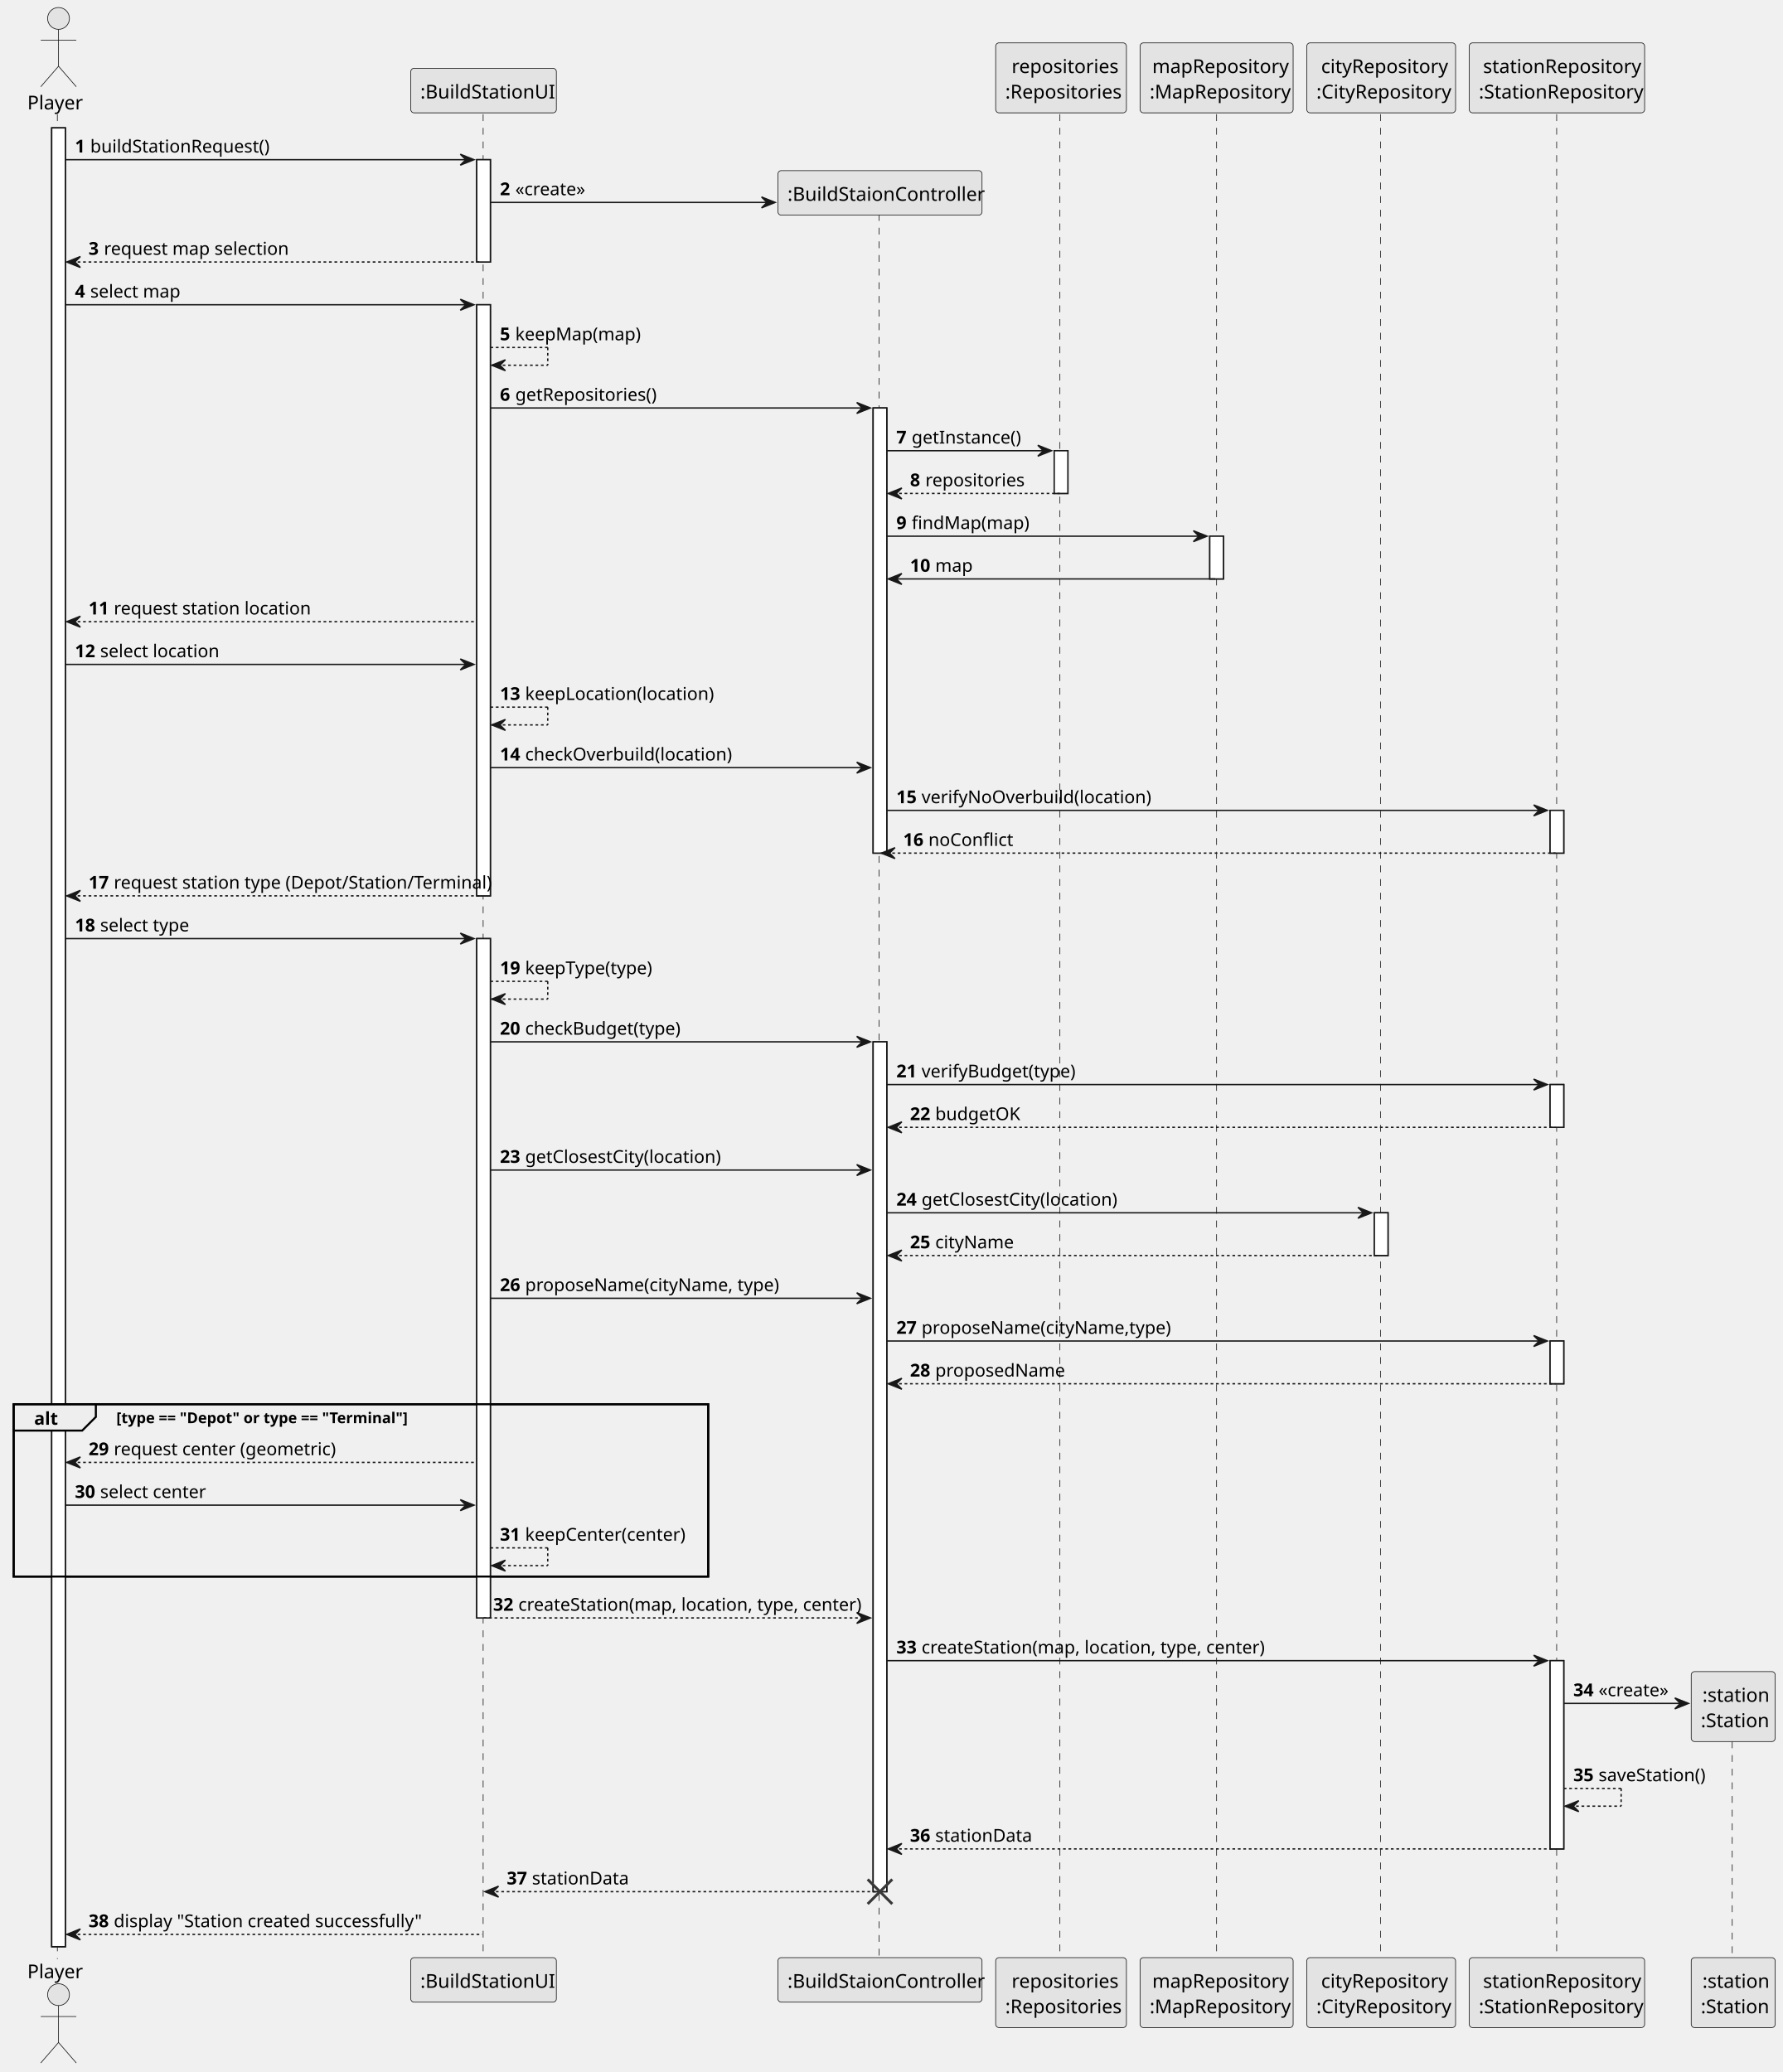
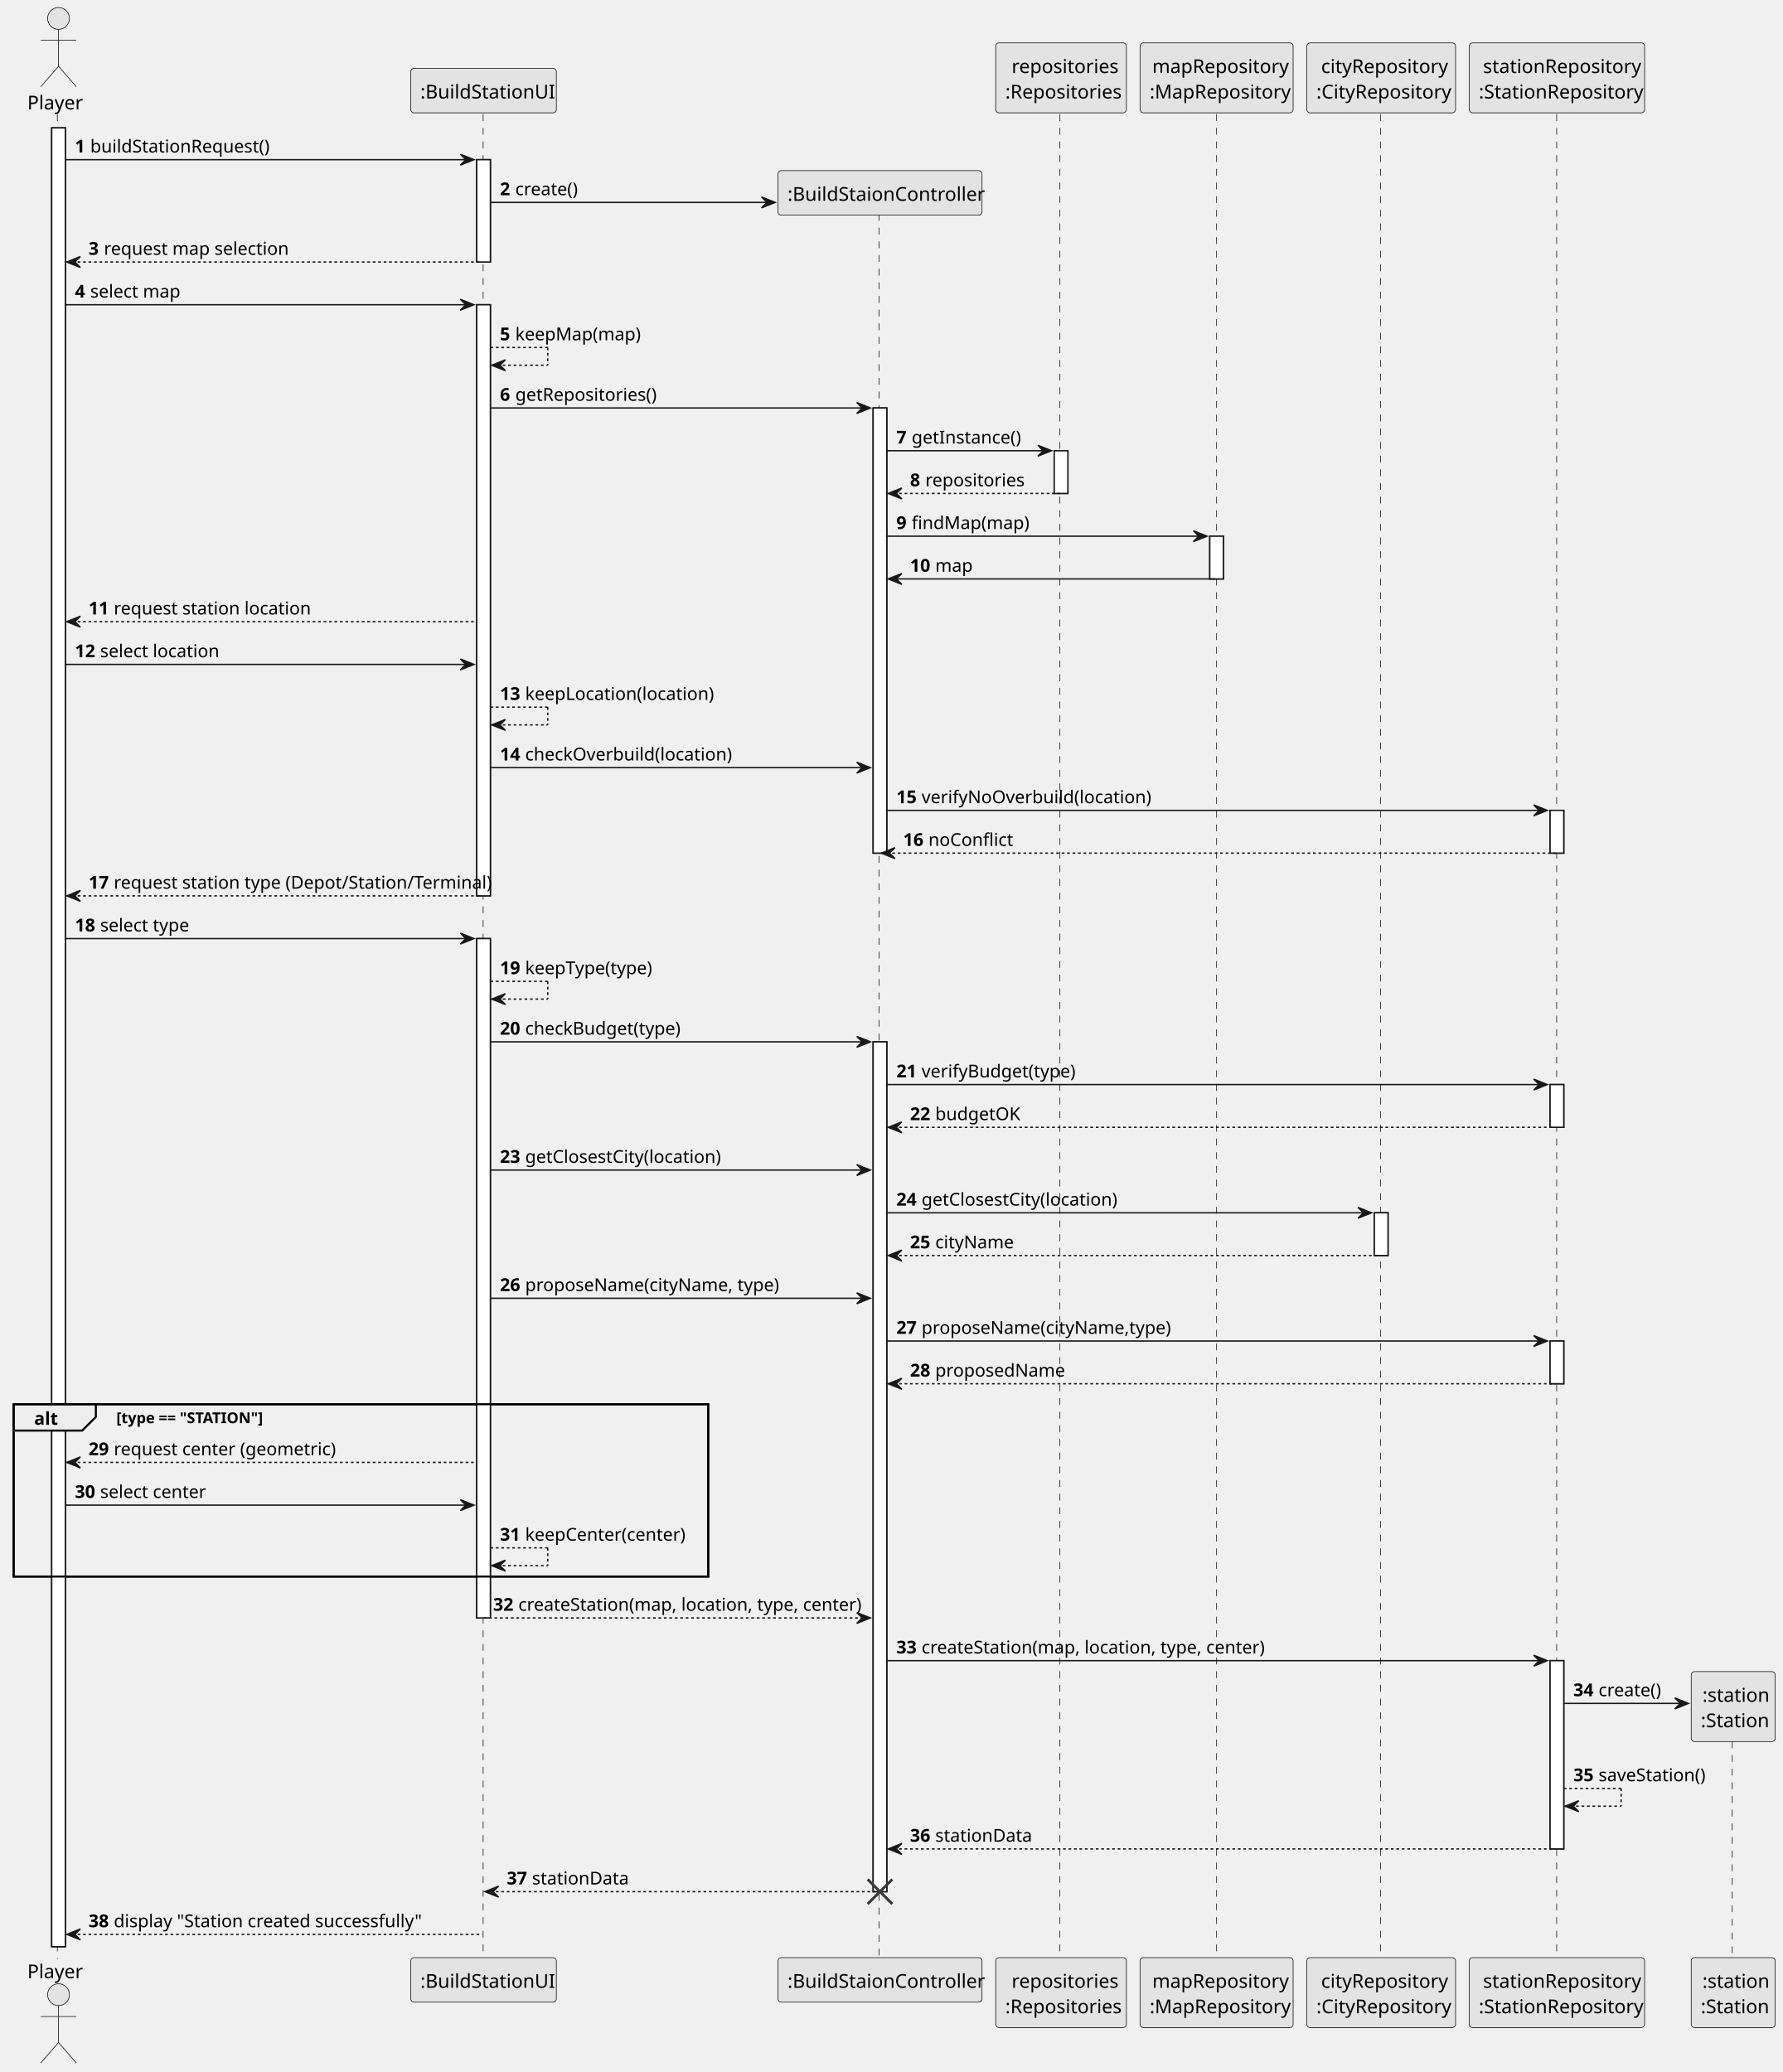
<svg xmlns="http://www.w3.org/2000/svg" contentStyleType="text/css" height="1517px" preserveAspectRatio="none" style="width:1305px;height:1517px;background:#FFFFFF;" version="1.1" viewBox="0 0 1305 1517" width="1305px" zoomAndPan="magnify">
  <defs />
  <g>
    <rect fill="#FFFFFF" height="1331.631" style="stroke:#181818;stroke-width:1.0;" width="10" x="37.841" y="93.621" />
    <rect fill="#FFFFFF" height="74.912" style="stroke:#181818;stroke-width:1.0;" width="10" x="348.981" y="116.912" />
    <rect fill="#FFFFFF" height="432.783" style="stroke:#181818;stroke-width:1.0;" width="10" x="348.981" y="223.115" />
    <rect fill="#FFFFFF" height="497.365" style="stroke:#181818;stroke-width:1.0;" width="10" x="348.981" y="687.189" />
    <rect fill="#FFFFFF" height="325.91" style="stroke:#181818;stroke-width:1.0;" width="10" x="639.173" y="298.697" />
    <rect fill="#FFFFFF" height="622.189" style="stroke:#181818;stroke-width:1.0;" width="10" x="639.173" y="762.771" />
    <rect fill="#FFFFFF" height="31.291" style="stroke:#181818;stroke-width:1.0;" width="10" x="771.728" y="329.988" />
    <rect fill="#FFFFFF" height="31.291" style="stroke:#181818;stroke-width:1.0;" width="10" x="885.6" y="392.57" />
    <rect fill="#FFFFFF" height="31.291" style="stroke:#181818;stroke-width:1.0;" width="10" x="1006.079" y="887.936" />
    <rect fill="#FFFFFF" height="31.291" style="stroke:#181818;stroke-width:1.0;" width="10" x="1134.734" y="593.316" />
    <rect fill="#FFFFFF" height="31.291" style="stroke:#181818;stroke-width:1.0;" width="10" x="1134.734" y="794.062" />
    <rect fill="#FFFFFF" height="31.291" style="stroke:#181818;stroke-width:1.0;" width="10" x="1134.734" y="981.809" />
    <rect fill="#FFFFFF" height="137.824" style="stroke:#181818;stroke-width:1.0;" width="10" x="1134.734" y="1215.846" />
    <rect fill="none" height="126.164" style="stroke:#000000;stroke-width:1.5;" width="508.439" x="10" y="1028.1" />
    <line style="stroke:#181818;stroke-width:0.5;stroke-dasharray:5.0,5.0;" x1="42" x2="42" y1="83.621" y2="1434.252" />
    <line style="stroke:#181818;stroke-width:0.5;stroke-dasharray:5.0,5.0;" x1="353.678" x2="353.678" y1="83.621" y2="1434.252" />
    <line style="stroke:#181818;stroke-width:0.5;stroke-dasharray:5.0,5.0;" x1="643.47" x2="643.47" y1="156.723" y2="1434.252" />
    <line style="stroke:#181818;stroke-width:0.5;stroke-dasharray:5.0,5.0;" x1="775.876" x2="775.876" y1="83.621" y2="1434.252" />
    <line style="stroke:#181818;stroke-width:0.5;stroke-dasharray:5.0,5.0;" x1="890.58" x2="890.58" y1="83.621" y2="1434.252" />
    <line style="stroke:#181818;stroke-width:0.5;stroke-dasharray:5.0,5.0;" x1="1010.621" x2="1010.621" y1="83.621" y2="1434.252" />
    <line style="stroke:#181818;stroke-width:0.5;stroke-dasharray:5.0,5.0;" x1="1139.538" x2="1139.538" y1="83.621" y2="1434.252" />
    <line style="stroke:#181818;stroke-width:0.5;stroke-dasharray:5.0,5.0;" x1="1268.047" x2="1268.047" y1="1264.967" y2="1434.252" />
    <text fill="#000000" font-family="sans-serif" font-size="14" lengthAdjust="spacing" textLength="39.683" x="20" y="80.107">Player</text>
    <ellipse cx="42.841" cy="13.5" fill="#E3E3E3" rx="8" ry="8" style="stroke:#181818;stroke-width:0.5;" />
    <path d="M42.841,21.5 L42.841,48.5 M29.841,29.5 L55.841,29.5 M42.841,48.5 L29.841,63.5 M42.841,48.5 L55.841,63.5 " fill="none" style="stroke:#181818;stroke-width:0.5;" />
    <text fill="#000000" font-family="sans-serif" font-size="14" lengthAdjust="spacing" textLength="39.683" x="20" y="1448.359">Player</text>
    <ellipse cx="42.841" cy="1460.373" fill="#E3E3E3" rx="8" ry="8" style="stroke:#181818;stroke-width:0.5;" />
    <path d="M42.841,1468.373 L42.841,1495.373 M29.841,1476.373 L55.841,1476.373 M42.841,1495.373 L29.841,1510.373 M42.841,1495.373 L55.841,1510.373 " fill="none" style="stroke:#181818;stroke-width:0.5;" />
    <rect fill="#E3E3E3" height="32.621" rx="2.5" ry="2.5" style="stroke:#181818;stroke-width:0.5;" width="106.606" x="300.678" y="50" />
    <text fill="#000000" font-family="sans-serif" font-size="14" lengthAdjust="spacing" textLength="92.606" x="307.678" y="72.107">:BuildStationUI</text>
    <rect fill="#E3E3E3" height="32.621" rx="2.5" ry="2.5" style="stroke:#181818;stroke-width:0.5;" width="106.606" x="300.678" y="1433.252" />
    <text fill="#000000" font-family="sans-serif" font-size="14" lengthAdjust="spacing" textLength="92.606" x="307.678" y="1455.359">:BuildStationUI</text>
    <rect fill="#E3E3E3" height="32.621" rx="2.5" ry="2.5" style="stroke:#181818;stroke-width:0.5;" width="149.406" x="569.47" y="1433.252" />
    <text fill="#000000" font-family="sans-serif" font-size="14" lengthAdjust="spacing" textLength="135.406" x="576.47" y="1455.359">:BuildStaionController</text>
    <rect fill="#E3E3E3" height="51.242" rx="2.5" ry="2.5" style="stroke:#181818;stroke-width:0.5;" width="95.703" x="728.876" y="31.379" />
    <text fill="#000000" font-family="sans-serif" font-size="14" lengthAdjust="spacing" textLength="72.365" x="740.545" y="53.486">repositories</text>
    <text fill="#000000" font-family="sans-serif" font-size="14" lengthAdjust="spacing" textLength="81.703" x="735.876" y="72.107">:Repositories</text>
    <rect fill="#E3E3E3" height="51.242" rx="2.5" ry="2.5" style="stroke:#181818;stroke-width:0.5;" width="95.703" x="728.876" y="1433.252" />
    <text fill="#000000" font-family="sans-serif" font-size="14" lengthAdjust="spacing" textLength="72.365" x="740.545" y="1455.359">repositories</text>
    <text fill="#000000" font-family="sans-serif" font-size="14" lengthAdjust="spacing" textLength="81.703" x="735.876" y="1473.98">:Repositories</text>
    <rect fill="#E3E3E3" height="51.242" rx="2.5" ry="2.5" style="stroke:#181818;stroke-width:0.5;" width="112.041" x="834.58" y="31.379" />
    <text fill="#000000" font-family="sans-serif" font-size="14" lengthAdjust="spacing" textLength="94.151" x="843.524" y="53.486">mapRepository</text>
    <text fill="#000000" font-family="sans-serif" font-size="14" lengthAdjust="spacing" textLength="98.041" x="841.58" y="72.107">:MapRepository</text>
    <rect fill="#E3E3E3" height="51.242" rx="2.5" ry="2.5" style="stroke:#181818;stroke-width:0.5;" width="112.041" x="834.58" y="1433.252" />
    <text fill="#000000" font-family="sans-serif" font-size="14" lengthAdjust="spacing" textLength="94.151" x="843.524" y="1455.359">mapRepository</text>
    <text fill="#000000" font-family="sans-serif" font-size="14" lengthAdjust="spacing" textLength="98.041" x="841.58" y="1473.98">:MapRepository</text>
    <rect fill="#E3E3E3" height="51.242" rx="2.5" ry="2.5" style="stroke:#181818;stroke-width:0.5;" width="108.917" x="956.621" y="31.379" />
    <text fill="#000000" font-family="sans-serif" font-size="14" lengthAdjust="spacing" textLength="87.917" x="967.121" y="53.486">cityRepository</text>
    <text fill="#000000" font-family="sans-serif" font-size="14" lengthAdjust="spacing" textLength="94.917" x="963.621" y="72.107">:CityRepository</text>
    <rect fill="#E3E3E3" height="51.242" rx="2.5" ry="2.5" style="stroke:#181818;stroke-width:0.5;" width="108.917" x="956.621" y="1433.252" />
    <text fill="#000000" font-family="sans-serif" font-size="14" lengthAdjust="spacing" textLength="87.917" x="967.121" y="1455.359">cityRepository</text>
    <text fill="#000000" font-family="sans-serif" font-size="14" lengthAdjust="spacing" textLength="94.917" x="963.621" y="1473.98">:CityRepository</text>
    <rect fill="#E3E3E3" height="51.242" rx="2.5" ry="2.5" style="stroke:#181818;stroke-width:0.5;" width="128.393" x="1075.538" y="31.379" />
    <text fill="#000000" font-family="sans-serif" font-size="14" lengthAdjust="spacing" textLength="108.165" x="1085.651" y="53.486">stationRepository</text>
    <text fill="#000000" font-family="sans-serif" font-size="14" lengthAdjust="spacing" textLength="114.393" x="1082.538" y="72.107">:StationRepository</text>
    <rect fill="#E3E3E3" height="51.242" rx="2.5" ry="2.5" style="stroke:#181818;stroke-width:0.5;" width="128.393" x="1075.538" y="1433.252" />
    <text fill="#000000" font-family="sans-serif" font-size="14" lengthAdjust="spacing" textLength="108.165" x="1085.651" y="1455.359">stationRepository</text>
    <text fill="#000000" font-family="sans-serif" font-size="14" lengthAdjust="spacing" textLength="114.393" x="1082.538" y="1473.98">:StationRepository</text>
    <rect fill="#E3E3E3" height="51.242" rx="2.5" ry="2.5" style="stroke:#181818;stroke-width:0.5;" width="61.476" x="1238.047" y="1433.252" />
    <text fill="#000000" font-family="sans-serif" font-size="14" lengthAdjust="spacing" textLength="45.138" x="1246.216" y="1455.359">:station</text>
    <text fill="#000000" font-family="sans-serif" font-size="14" lengthAdjust="spacing" textLength="47.476" x="1245.047" y="1473.98">:Station</text>
    <rect fill="#FFFFFF" height="1331.631" style="stroke:#181818;stroke-width:1.0;" width="10" x="37.841" y="93.621" />
    <rect fill="#FFFFFF" height="74.912" style="stroke:#181818;stroke-width:1.0;" width="10" x="348.981" y="116.912" />
    <rect fill="#FFFFFF" height="432.783" style="stroke:#181818;stroke-width:1.0;" width="10" x="348.981" y="223.115" />
    <rect fill="#FFFFFF" height="497.365" style="stroke:#181818;stroke-width:1.0;" width="10" x="348.981" y="687.189" />
    <rect fill="#FFFFFF" height="325.91" style="stroke:#181818;stroke-width:1.0;" width="10" x="639.173" y="298.697" />
    <rect fill="#FFFFFF" height="622.189" style="stroke:#181818;stroke-width:1.0;" width="10" x="639.173" y="762.771" />
    <rect fill="#FFFFFF" height="31.291" style="stroke:#181818;stroke-width:1.0;" width="10" x="771.728" y="329.988" />
    <rect fill="#FFFFFF" height="31.291" style="stroke:#181818;stroke-width:1.0;" width="10" x="885.6" y="392.57" />
    <rect fill="#FFFFFF" height="31.291" style="stroke:#181818;stroke-width:1.0;" width="10" x="1006.079" y="887.936" />
    <rect fill="#FFFFFF" height="31.291" style="stroke:#181818;stroke-width:1.0;" width="10" x="1134.734" y="593.316" />
    <rect fill="#FFFFFF" height="31.291" style="stroke:#181818;stroke-width:1.0;" width="10" x="1134.734" y="794.062" />
    <rect fill="#FFFFFF" height="31.291" style="stroke:#181818;stroke-width:1.0;" width="10" x="1134.734" y="981.809" />
    <rect fill="#FFFFFF" height="137.824" style="stroke:#181818;stroke-width:1.0;" width="10" x="1134.734" y="1215.846" />
    <polygon fill="#181818" points="336.981,112.912,346.981,116.912,336.981,120.912,340.981,116.912" style="stroke:#181818;stroke-width:1.0;" />
    <line style="stroke:#181818;stroke-width:1.0;" x1="47.841" x2="342.981" y1="116.912" y2="116.912" />
    <text fill="#000000" font-family="sans-serif" font-size="13" font-weight="bold" lengthAdjust="spacing" textLength="7.23" x="54.841" y="111.649">1</text>
    <text fill="#000000" font-family="sans-serif" font-size="13" lengthAdjust="spacing" textLength="125.017" x="66.071" y="111.649">buildStationRequest()</text>
    <polygon fill="#181818" points="557.47,144.203,567.47,148.203,557.47,152.203,561.47,148.203" style="stroke:#181818;stroke-width:1.0;" />
    <line style="stroke:#181818;stroke-width:1.0;" x1="358.981" x2="563.47" y1="148.203" y2="148.203" />
    <text fill="#000000" font-family="sans-serif" font-size="13" font-weight="bold" lengthAdjust="spacing" textLength="7.23" x="365.981" y="142.94">2</text>
-     <text fill="#000000" font-family="sans-serif" font-size="13" lengthAdjust="spacing" textLength="50.591" x="377.211" y="142.94">«create»</text>
+     <text fill="#000000" font-family="sans-serif" font-size="13" lengthAdjust="spacing" textLength="44.789" x="377.211" y="142.94">create()</text>
    <rect fill="#E3E3E3" height="32.621" rx="2.5" ry="2.5" style="stroke:#181818;stroke-width:0.5;" width="149.406" x="569.47" y="124.912" />
    <text fill="#000000" font-family="sans-serif" font-size="14" lengthAdjust="spacing" textLength="135.406" x="576.47" y="147.019">:BuildStaionController</text>
    <polygon fill="#181818" points="58.841,187.824,48.841,191.824,58.841,195.824,54.841,191.824" style="stroke:#181818;stroke-width:1.0;" />
    <line style="stroke:#181818;stroke-width:1.0;stroke-dasharray:2.0,2.0;" x1="52.841" x2="352.981" y1="191.824" y2="191.824" />
    <text fill="#000000" font-family="sans-serif" font-size="13" font-weight="bold" lengthAdjust="spacing" textLength="7.23" x="64.841" y="186.561">3</text>
    <text fill="#000000" font-family="sans-serif" font-size="13" lengthAdjust="spacing" textLength="127.182" x="76.071" y="186.561">request map selection</text>
    <polygon fill="#181818" points="336.981,219.115,346.981,223.115,336.981,227.115,340.981,223.115" style="stroke:#181818;stroke-width:1.0;" />
    <line style="stroke:#181818;stroke-width:1.0;" x1="47.841" x2="342.981" y1="223.115" y2="223.115" />
    <text fill="#000000" font-family="sans-serif" font-size="13" font-weight="bold" lengthAdjust="spacing" textLength="7.23" x="54.841" y="217.852">4</text>
    <text fill="#000000" font-family="sans-serif" font-size="13" lengthAdjust="spacing" textLength="62.861" x="66.071" y="217.852">select map</text>
    <line style="stroke:#181818;stroke-width:1.0;stroke-dasharray:2.0,2.0;" x1="358.981" x2="400.981" y1="254.406" y2="254.406" />
    <line style="stroke:#181818;stroke-width:1.0;stroke-dasharray:2.0,2.0;" x1="400.981" x2="400.981" y1="254.406" y2="267.406" />
    <line style="stroke:#181818;stroke-width:1.0;stroke-dasharray:2.0,2.0;" x1="359.981" x2="400.981" y1="267.406" y2="267.406" />
    <polygon fill="#181818" points="369.981,263.406,359.981,267.406,369.981,271.406,365.981,267.406" style="stroke:#181818;stroke-width:1.0;" />
    <text fill="#000000" font-family="sans-serif" font-size="13" font-weight="bold" lengthAdjust="spacing" textLength="7.23" x="365.981" y="249.144">5</text>
    <text fill="#000000" font-family="sans-serif" font-size="13" lengthAdjust="spacing" textLength="87.426" x="377.211" y="249.144">keepMap(map)</text>
    <polygon fill="#181818" points="627.173,294.697,637.173,298.697,627.173,302.697,631.173,298.697" style="stroke:#181818;stroke-width:1.0;" />
    <line style="stroke:#181818;stroke-width:1.0;" x1="358.981" x2="633.173" y1="298.697" y2="298.697" />
    <text fill="#000000" font-family="sans-serif" font-size="13" font-weight="bold" lengthAdjust="spacing" textLength="7.23" x="365.981" y="293.435">6</text>
    <text fill="#000000" font-family="sans-serif" font-size="13" lengthAdjust="spacing" textLength="98.985" x="377.211" y="293.435">getRepositories()</text>
    <polygon fill="#181818" points="759.728,325.988,769.728,329.988,759.728,333.988,763.728,329.988" style="stroke:#181818;stroke-width:1.0;" />
    <line style="stroke:#181818;stroke-width:1.0;" x1="649.173" x2="765.728" y1="329.988" y2="329.988" />
    <text fill="#000000" font-family="sans-serif" font-size="13" font-weight="bold" lengthAdjust="spacing" textLength="7.23" x="656.173" y="324.726">7</text>
    <text fill="#000000" font-family="sans-serif" font-size="13" lengthAdjust="spacing" textLength="75.874" x="667.403" y="324.726">getInstance()</text>
    <polygon fill="#181818" points="660.173,357.279,650.173,361.279,660.173,365.279,656.173,361.279" style="stroke:#181818;stroke-width:1.0;" />
    <line style="stroke:#181818;stroke-width:1.0;stroke-dasharray:2.0,2.0;" x1="654.173" x2="775.728" y1="361.279" y2="361.279" />
    <text fill="#000000" font-family="sans-serif" font-size="13" font-weight="bold" lengthAdjust="spacing" textLength="7.23" x="666.173" y="356.017">8</text>
    <text fill="#000000" font-family="sans-serif" font-size="13" lengthAdjust="spacing" textLength="67.196" x="677.403" y="356.017">repositories</text>
    <polygon fill="#181818" points="873.6,388.57,883.6,392.57,873.6,396.57,877.6,392.57" style="stroke:#181818;stroke-width:1.0;" />
    <line style="stroke:#181818;stroke-width:1.0;" x1="649.173" x2="879.6" y1="392.57" y2="392.57" />
    <text fill="#000000" font-family="sans-serif" font-size="13" font-weight="bold" lengthAdjust="spacing" textLength="7.23" x="656.173" y="387.308">9</text>
    <text fill="#000000" font-family="sans-serif" font-size="13" lengthAdjust="spacing" textLength="80.196" x="667.403" y="387.308">findMap(map)</text>
    <polygon fill="#181818" points="660.173,419.861,650.173,423.861,660.173,427.861,656.173,423.861" style="stroke:#181818;stroke-width:1.0;" />
    <line style="stroke:#181818;stroke-width:1.0;" x1="654.173" x2="889.6" y1="423.861" y2="423.861" />
    <text fill="#000000" font-family="sans-serif" font-size="13" font-weight="bold" lengthAdjust="spacing" textLength="14.46" x="666.173" y="418.599">10</text>
    <text fill="#000000" font-family="sans-serif" font-size="13" lengthAdjust="spacing" textLength="25.289" x="684.633" y="418.599">map</text>
    <polygon fill="#181818" points="58.841,451.152,48.841,455.152,58.841,459.152,54.841,455.152" style="stroke:#181818;stroke-width:1.0;" />
    <line style="stroke:#181818;stroke-width:1.0;stroke-dasharray:2.0,2.0;" x1="52.841" x2="347.981" y1="455.152" y2="455.152" />
    <text fill="#000000" font-family="sans-serif" font-size="13" font-weight="bold" lengthAdjust="spacing" textLength="14.46" x="64.841" y="449.89">11</text>
    <text fill="#000000" font-family="sans-serif" font-size="13" lengthAdjust="spacing" textLength="133.694" x="83.301" y="449.89">request station location</text>
    <polygon fill="#181818" points="336.981,482.443,346.981,486.443,336.981,490.443,340.981,486.443" style="stroke:#181818;stroke-width:1.0;" />
    <line style="stroke:#181818;stroke-width:1.0;" x1="47.841" x2="342.981" y1="486.443" y2="486.443" />
    <text fill="#000000" font-family="sans-serif" font-size="13" font-weight="bold" lengthAdjust="spacing" textLength="14.46" x="54.841" y="481.181">12</text>
    <text fill="#000000" font-family="sans-serif" font-size="13" lengthAdjust="spacing" textLength="82.38" x="73.301" y="481.181">select location</text>
    <line style="stroke:#181818;stroke-width:1.0;stroke-dasharray:2.0,2.0;" x1="358.981" x2="400.981" y1="517.734" y2="517.734" />
    <line style="stroke:#181818;stroke-width:1.0;stroke-dasharray:2.0,2.0;" x1="400.981" x2="400.981" y1="517.734" y2="530.734" />
    <line style="stroke:#181818;stroke-width:1.0;stroke-dasharray:2.0,2.0;" x1="359.981" x2="400.981" y1="530.734" y2="530.734" />
    <polygon fill="#181818" points="369.981,526.734,359.981,530.734,369.981,534.734,365.981,530.734" style="stroke:#181818;stroke-width:1.0;" />
    <text fill="#000000" font-family="sans-serif" font-size="13" font-weight="bold" lengthAdjust="spacing" textLength="14.46" x="365.981" y="512.472">13</text>
    <text fill="#000000" font-family="sans-serif" font-size="13" lengthAdjust="spacing" textLength="130.806" x="384.441" y="512.472">keepLocation(location)</text>
    <polygon fill="#181818" points="627.173,558.025,637.173,562.025,627.173,566.025,631.173,562.025" style="stroke:#181818;stroke-width:1.0;" />
    <line style="stroke:#181818;stroke-width:1.0;" x1="358.981" x2="633.173" y1="562.025" y2="562.025" />
    <text fill="#000000" font-family="sans-serif" font-size="13" font-weight="bold" lengthAdjust="spacing" textLength="14.46" x="365.981" y="556.763">14</text>
    <text fill="#000000" font-family="sans-serif" font-size="13" lengthAdjust="spacing" textLength="143.064" x="384.441" y="556.763">checkOverbuild(location)</text>
    <polygon fill="#181818" points="1122.734,589.316,1132.734,593.316,1122.734,597.316,1126.734,593.316" style="stroke:#181818;stroke-width:1.0;" />
    <line style="stroke:#181818;stroke-width:1.0;" x1="649.173" x2="1128.734" y1="593.316" y2="593.316" />
    <text fill="#000000" font-family="sans-serif" font-size="13" font-weight="bold" lengthAdjust="spacing" textLength="14.46" x="656.173" y="588.054">15</text>
    <text fill="#000000" font-family="sans-serif" font-size="13" lengthAdjust="spacing" textLength="156.781" x="674.633" y="588.054">verifyNoOverbuild(location)</text>
    <polygon fill="#181818" points="655.173,620.607,645.173,624.607,655.173,628.607,651.173,624.607" style="stroke:#181818;stroke-width:1.0;" />
    <line style="stroke:#181818;stroke-width:1.0;stroke-dasharray:2.0,2.0;" x1="649.173" x2="1138.734" y1="624.607" y2="624.607" />
    <text fill="#000000" font-family="sans-serif" font-size="13" font-weight="bold" lengthAdjust="spacing" textLength="14.46" x="661.173" y="619.345">16</text>
    <text fill="#000000" font-family="sans-serif" font-size="13" lengthAdjust="spacing" textLength="57.808" x="679.633" y="619.345">noConflict</text>
    <polygon fill="#181818" points="58.841,651.898,48.841,655.898,58.841,659.898,54.841,655.898" style="stroke:#181818;stroke-width:1.0;" />
    <line style="stroke:#181818;stroke-width:1.0;stroke-dasharray:2.0,2.0;" x1="52.841" x2="352.981" y1="655.898" y2="655.898" />
    <text fill="#000000" font-family="sans-serif" font-size="13" font-weight="bold" lengthAdjust="spacing" textLength="14.46" x="64.841" y="650.636">17</text>
    <text fill="#000000" font-family="sans-serif" font-size="13" lengthAdjust="spacing" textLength="258.68" x="83.301" y="650.636">request station type (Depot/Station/Terminal)</text>
    <polygon fill="#181818" points="336.981,683.189,346.981,687.189,336.981,691.189,340.981,687.189" style="stroke:#181818;stroke-width:1.0;" />
    <line style="stroke:#181818;stroke-width:1.0;" x1="47.841" x2="342.981" y1="687.189" y2="687.189" />
    <text fill="#000000" font-family="sans-serif" font-size="13" font-weight="bold" lengthAdjust="spacing" textLength="14.46" x="54.841" y="681.927">18</text>
    <text fill="#000000" font-family="sans-serif" font-size="13" lengthAdjust="spacing" textLength="62.144" x="73.301" y="681.927">select type</text>
    <line style="stroke:#181818;stroke-width:1.0;stroke-dasharray:2.0,2.0;" x1="358.981" x2="400.981" y1="718.481" y2="718.481" />
    <line style="stroke:#181818;stroke-width:1.0;stroke-dasharray:2.0,2.0;" x1="400.981" x2="400.981" y1="718.481" y2="731.481" />
    <line style="stroke:#181818;stroke-width:1.0;stroke-dasharray:2.0,2.0;" x1="359.981" x2="400.981" y1="731.481" y2="731.481" />
    <polygon fill="#181818" points="369.981,727.481,359.981,731.481,369.981,735.481,365.981,731.481" style="stroke:#181818;stroke-width:1.0;" />
    <text fill="#000000" font-family="sans-serif" font-size="13" font-weight="bold" lengthAdjust="spacing" textLength="14.46" x="365.981" y="713.218">19</text>
    <text fill="#000000" font-family="sans-serif" font-size="13" lengthAdjust="spacing" textLength="90.321" x="384.441" y="713.218">keepType(type)</text>
    <polygon fill="#181818" points="627.173,758.771,637.173,762.771,627.173,766.771,631.173,762.771" style="stroke:#181818;stroke-width:1.0;" />
    <line style="stroke:#181818;stroke-width:1.0;" x1="358.981" x2="633.173" y1="762.771" y2="762.771" />
    <text fill="#000000" font-family="sans-serif" font-size="13" font-weight="bold" lengthAdjust="spacing" textLength="14.46" x="365.981" y="757.509">20</text>
    <text fill="#000000" font-family="sans-serif" font-size="13" lengthAdjust="spacing" textLength="108.393" x="384.441" y="757.509">checkBudget(type)</text>
    <polygon fill="#181818" points="1122.734,790.062,1132.734,794.062,1122.734,798.062,1126.734,794.062" style="stroke:#181818;stroke-width:1.0;" />
    <line style="stroke:#181818;stroke-width:1.0;" x1="649.173" x2="1128.734" y1="794.062" y2="794.062" />
    <text fill="#000000" font-family="sans-serif" font-size="13" font-weight="bold" lengthAdjust="spacing" textLength="14.46" x="656.173" y="788.8">21</text>
    <text fill="#000000" font-family="sans-serif" font-size="13" lengthAdjust="spacing" textLength="105.492" x="674.633" y="788.8">verifyBudget(type)</text>
    <polygon fill="#181818" points="660.173,821.354,650.173,825.354,660.173,829.354,656.173,825.354" style="stroke:#181818;stroke-width:1.0;" />
    <line style="stroke:#181818;stroke-width:1.0;stroke-dasharray:2.0,2.0;" x1="654.173" x2="1138.734" y1="825.354" y2="825.354" />
    <text fill="#000000" font-family="sans-serif" font-size="13" font-weight="bold" lengthAdjust="spacing" textLength="14.46" x="666.173" y="820.091">22</text>
    <text fill="#000000" font-family="sans-serif" font-size="13" lengthAdjust="spacing" textLength="58.544" x="684.633" y="820.091">budgetOK</text>
    <polygon fill="#181818" points="627.173,852.644,637.173,856.644,627.173,860.644,631.173,856.644" style="stroke:#181818;stroke-width:1.0;" />
    <line style="stroke:#181818;stroke-width:1.0;" x1="358.981" x2="633.173" y1="856.644" y2="856.644" />
    <text fill="#000000" font-family="sans-serif" font-size="13" font-weight="bold" lengthAdjust="spacing" textLength="14.46" x="365.981" y="851.382">23</text>
    <text fill="#000000" font-family="sans-serif" font-size="13" lengthAdjust="spacing" textLength="137.274" x="384.441" y="851.382">getClosestCity(location)</text>
    <polygon fill="#181818" points="994.079,883.936,1004.079,887.936,994.079,891.936,998.079,887.936" style="stroke:#181818;stroke-width:1.0;" />
    <line style="stroke:#181818;stroke-width:1.0;" x1="649.173" x2="1000.079" y1="887.936" y2="887.936" />
    <text fill="#000000" font-family="sans-serif" font-size="13" font-weight="bold" lengthAdjust="spacing" textLength="14.46" x="656.173" y="882.673">24</text>
    <text fill="#000000" font-family="sans-serif" font-size="13" lengthAdjust="spacing" textLength="137.274" x="674.633" y="882.673">getClosestCity(location)</text>
    <polygon fill="#181818" points="660.173,915.227,650.173,919.227,660.173,923.227,656.173,919.227" style="stroke:#181818;stroke-width:1.0;" />
    <line style="stroke:#181818;stroke-width:1.0;stroke-dasharray:2.0,2.0;" x1="654.173" x2="1010.079" y1="919.227" y2="919.227" />
    <text fill="#000000" font-family="sans-serif" font-size="13" font-weight="bold" lengthAdjust="spacing" textLength="14.46" x="666.173" y="913.964">25</text>
    <text fill="#000000" font-family="sans-serif" font-size="13" lengthAdjust="spacing" textLength="54.177" x="684.633" y="913.964">cityName</text>
    <polygon fill="#181818" points="627.173,946.518,637.173,950.518,627.173,954.518,631.173,950.518" style="stroke:#181818;stroke-width:1.0;" />
    <line style="stroke:#181818;stroke-width:1.0;" x1="358.981" x2="633.173" y1="950.518" y2="950.518" />
    <text fill="#000000" font-family="sans-serif" font-size="13" font-weight="bold" lengthAdjust="spacing" textLength="14.46" x="365.981" y="945.255">26</text>
    <text fill="#000000" font-family="sans-serif" font-size="13" lengthAdjust="spacing" textLength="176.287" x="384.441" y="945.255">proposeName(cityName, type)</text>
    <polygon fill="#181818" points="1122.734,977.809,1132.734,981.809,1122.734,985.809,1126.734,981.809" style="stroke:#181818;stroke-width:1.0;" />
    <line style="stroke:#181818;stroke-width:1.0;" x1="649.173" x2="1128.734" y1="981.809" y2="981.809" />
    <text fill="#000000" font-family="sans-serif" font-size="13" font-weight="bold" lengthAdjust="spacing" textLength="14.46" x="656.173" y="976.546">27</text>
    <text fill="#000000" font-family="sans-serif" font-size="13" lengthAdjust="spacing" textLength="172.675" x="674.633" y="976.546">proposeName(cityName,type)</text>
    <polygon fill="#181818" points="660.173,1009.1,650.173,1013.1,660.173,1017.1,656.173,1013.1" style="stroke:#181818;stroke-width:1.0;" />
    <line style="stroke:#181818;stroke-width:1.0;stroke-dasharray:2.0,2.0;" x1="654.173" x2="1138.734" y1="1013.1" y2="1013.1" />
    <text fill="#000000" font-family="sans-serif" font-size="13" font-weight="bold" lengthAdjust="spacing" textLength="14.46" x="666.173" y="1007.837">28</text>
    <text fill="#000000" font-family="sans-serif" font-size="13" lengthAdjust="spacing" textLength="88.886" x="684.633" y="1007.837">proposedName</text>
    <path d="M10,1028.1 L70.171,1028.1 L70.171,1037.391 L60.171,1047.391 L10,1047.391 L10,1028.1 " fill="#EEEEEE" style="stroke:#000000;stroke-width:1.5;" />
    <rect fill="none" height="126.164" style="stroke:#000000;stroke-width:1.5;" width="508.439" x="10" y="1028.1" />
    <text fill="#000000" font-family="sans-serif" font-size="13" font-weight="bold" lengthAdjust="spacing" textLength="15.171" x="25" y="1043.128">alt</text>
-     <text fill="#000000" font-family="sans-serif" font-size="11" font-weight="bold" lengthAdjust="spacing" textLength="205.466" x="85.171" y="1041.97">[type == "Depot" or type == "Terminal"]</text>
+     <text fill="#000000" font-family="sans-serif" font-size="11" font-weight="bold" lengthAdjust="spacing" textLength="107.61" x="85.171" y="1041.97">[type == "STATION"]</text>
    <polygon fill="#181818" points="58.841,1066.682,48.841,1070.682,58.841,1074.682,54.841,1070.682" style="stroke:#181818;stroke-width:1.0;" />
    <line style="stroke:#181818;stroke-width:1.0;stroke-dasharray:2.0,2.0;" x1="52.841" x2="347.981" y1="1070.682" y2="1070.682" />
    <text fill="#000000" font-family="sans-serif" font-size="13" font-weight="bold" lengthAdjust="spacing" textLength="14.46" x="64.841" y="1065.419">29</text>
    <text fill="#000000" font-family="sans-serif" font-size="13" lengthAdjust="spacing" textLength="152.452" x="83.301" y="1065.419">request center (geometric)</text>
    <polygon fill="#181818" points="336.981,1097.973,346.981,1101.973,336.981,1105.973,340.981,1101.973" style="stroke:#181818;stroke-width:1.0;" />
    <line style="stroke:#181818;stroke-width:1.0;" x1="47.841" x2="342.981" y1="1101.973" y2="1101.973" />
    <text fill="#000000" font-family="sans-serif" font-size="13" font-weight="bold" lengthAdjust="spacing" textLength="14.46" x="54.841" y="1096.71">30</text>
    <text fill="#000000" font-family="sans-serif" font-size="13" lengthAdjust="spacing" textLength="73.703" x="73.301" y="1096.71">select center</text>
    <line style="stroke:#181818;stroke-width:1.0;stroke-dasharray:2.0,2.0;" x1="358.981" x2="400.981" y1="1133.264" y2="1133.264" />
    <line style="stroke:#181818;stroke-width:1.0;stroke-dasharray:2.0,2.0;" x1="400.981" x2="400.981" y1="1133.264" y2="1146.264" />
    <line style="stroke:#181818;stroke-width:1.0;stroke-dasharray:2.0,2.0;" x1="359.981" x2="400.981" y1="1146.264" y2="1146.264" />
    <polygon fill="#181818" points="369.981,1142.264,359.981,1146.264,369.981,1150.264,365.981,1146.264" style="stroke:#181818;stroke-width:1.0;" />
    <text fill="#000000" font-family="sans-serif" font-size="13" font-weight="bold" lengthAdjust="spacing" textLength="14.46" x="365.981" y="1128.001">31</text>
    <text fill="#000000" font-family="sans-serif" font-size="13" lengthAdjust="spacing" textLength="111.998" x="384.441" y="1128.001">keepCenter(center)</text>
    <polygon fill="#181818" points="627.173,1180.555,637.173,1184.555,627.173,1188.555,631.173,1184.555" style="stroke:#181818;stroke-width:1.0;" />
    <line style="stroke:#181818;stroke-width:1.0;stroke-dasharray:2.0,2.0;" x1="353.981" x2="633.173" y1="1184.555" y2="1184.555" />
    <text fill="#000000" font-family="sans-serif" font-size="13" font-weight="bold" lengthAdjust="spacing" textLength="14.46" x="360.981" y="1179.292">32</text>
    <text fill="#000000" font-family="sans-serif" font-size="13" lengthAdjust="spacing" textLength="237.732" x="379.441" y="1179.292">createStation(map, location, type, center)</text>
    <polygon fill="#181818" points="1122.734,1211.846,1132.734,1215.846,1122.734,1219.846,1126.734,1215.846" style="stroke:#181818;stroke-width:1.0;" />
    <line style="stroke:#181818;stroke-width:1.0;" x1="649.173" x2="1128.734" y1="1215.846" y2="1215.846" />
    <text fill="#000000" font-family="sans-serif" font-size="13" font-weight="bold" lengthAdjust="spacing" textLength="14.46" x="656.173" y="1210.583">33</text>
    <text fill="#000000" font-family="sans-serif" font-size="13" lengthAdjust="spacing" textLength="237.732" x="674.633" y="1210.583">createStation(map, location, type, center)</text>
    <polygon fill="#181818" points="1226.047,1243.137,1236.047,1247.137,1226.047,1251.137,1230.047,1247.137" style="stroke:#181818;stroke-width:1.0;" />
    <line style="stroke:#181818;stroke-width:1.0;" x1="1144.734" x2="1232.047" y1="1247.137" y2="1247.137" />
    <text fill="#000000" font-family="sans-serif" font-size="13" font-weight="bold" lengthAdjust="spacing" textLength="14.46" x="1151.734" y="1241.874">34</text>
-     <text fill="#000000" font-family="sans-serif" font-size="13" lengthAdjust="spacing" textLength="50.591" x="1170.194" y="1241.874">«create»</text>
+     <text fill="#000000" font-family="sans-serif" font-size="13" lengthAdjust="spacing" textLength="44.789" x="1170.194" y="1241.874">create()</text>
    <rect fill="#E3E3E3" height="51.242" rx="2.5" ry="2.5" style="stroke:#181818;stroke-width:0.5;" width="61.476" x="1238.047" y="1223.846" />
    <text fill="#000000" font-family="sans-serif" font-size="14" lengthAdjust="spacing" textLength="45.138" x="1246.216" y="1245.953">:station</text>
    <text fill="#000000" font-family="sans-serif" font-size="14" lengthAdjust="spacing" textLength="47.476" x="1245.047" y="1264.574">:Station</text>
    <line style="stroke:#181818;stroke-width:1.0;stroke-dasharray:2.0,2.0;" x1="1144.734" x2="1186.734" y1="1309.379" y2="1309.379" />
    <line style="stroke:#181818;stroke-width:1.0;stroke-dasharray:2.0,2.0;" x1="1186.734" x2="1186.734" y1="1309.379" y2="1322.379" />
    <line style="stroke:#181818;stroke-width:1.0;stroke-dasharray:2.0,2.0;" x1="1145.734" x2="1186.734" y1="1322.379" y2="1322.379" />
    <polygon fill="#181818" points="1155.734,1318.379,1145.734,1322.379,1155.734,1326.379,1151.734,1322.379" style="stroke:#181818;stroke-width:1.0;" />
    <text fill="#000000" font-family="sans-serif" font-size="13" font-weight="bold" lengthAdjust="spacing" textLength="14.46" x="1151.734" y="1304.116">35</text>
    <text fill="#000000" font-family="sans-serif" font-size="13" lengthAdjust="spacing" textLength="76.591" x="1170.194" y="1304.116">saveStation()</text>
    <polygon fill="#181818" points="660.173,1349.67,650.173,1353.67,660.173,1357.67,656.173,1353.67" style="stroke:#181818;stroke-width:1.0;" />
    <line style="stroke:#181818;stroke-width:1.0;stroke-dasharray:2.0,2.0;" x1="654.173" x2="1138.734" y1="1353.67" y2="1353.67" />
    <text fill="#000000" font-family="sans-serif" font-size="13" font-weight="bold" lengthAdjust="spacing" textLength="14.46" x="666.173" y="1348.407">36</text>
    <text fill="#000000" font-family="sans-serif" font-size="13" lengthAdjust="spacing" textLength="65.762" x="684.633" y="1348.407">stationData</text>
    <polygon fill="#181818" points="364.981,1380.961,354.981,1384.961,364.981,1388.961,360.981,1384.961" style="stroke:#181818;stroke-width:1.0;" />
    <line style="stroke:#181818;stroke-width:1.0;stroke-dasharray:2.0,2.0;" x1="358.981" x2="643.173" y1="1384.961" y2="1384.961" />
    <text fill="#000000" font-family="sans-serif" font-size="13" font-weight="bold" lengthAdjust="spacing" textLength="14.46" x="370.981" y="1379.698">37</text>
    <text fill="#000000" font-family="sans-serif" font-size="13" lengthAdjust="spacing" textLength="65.762" x="389.441" y="1379.698">stationData</text>
    <line style="stroke:#383838;stroke-width:2.0;" x1="635.173" x2="653.173" y1="1375.961" y2="1393.961" />
    <line style="stroke:#383838;stroke-width:2.0;" x1="635.173" x2="653.173" y1="1393.961" y2="1375.961" />
    <polygon fill="#181818" points="58.841,1412.252,48.841,1416.252,58.841,1420.252,54.841,1416.252" style="stroke:#181818;stroke-width:1.0;" />
    <line style="stroke:#181818;stroke-width:1.0;stroke-dasharray:2.0,2.0;" x1="52.841" x2="352.981" y1="1416.252" y2="1416.252" />
    <text fill="#000000" font-family="sans-serif" font-size="13" font-weight="bold" lengthAdjust="spacing" textLength="14.46" x="64.841" y="1410.989">38</text>
    <text fill="#000000" font-family="sans-serif" font-size="13" lengthAdjust="spacing" textLength="214.443" x="83.301" y="1410.989">display "Station created successfully"</text>
  </g>
</svg>
